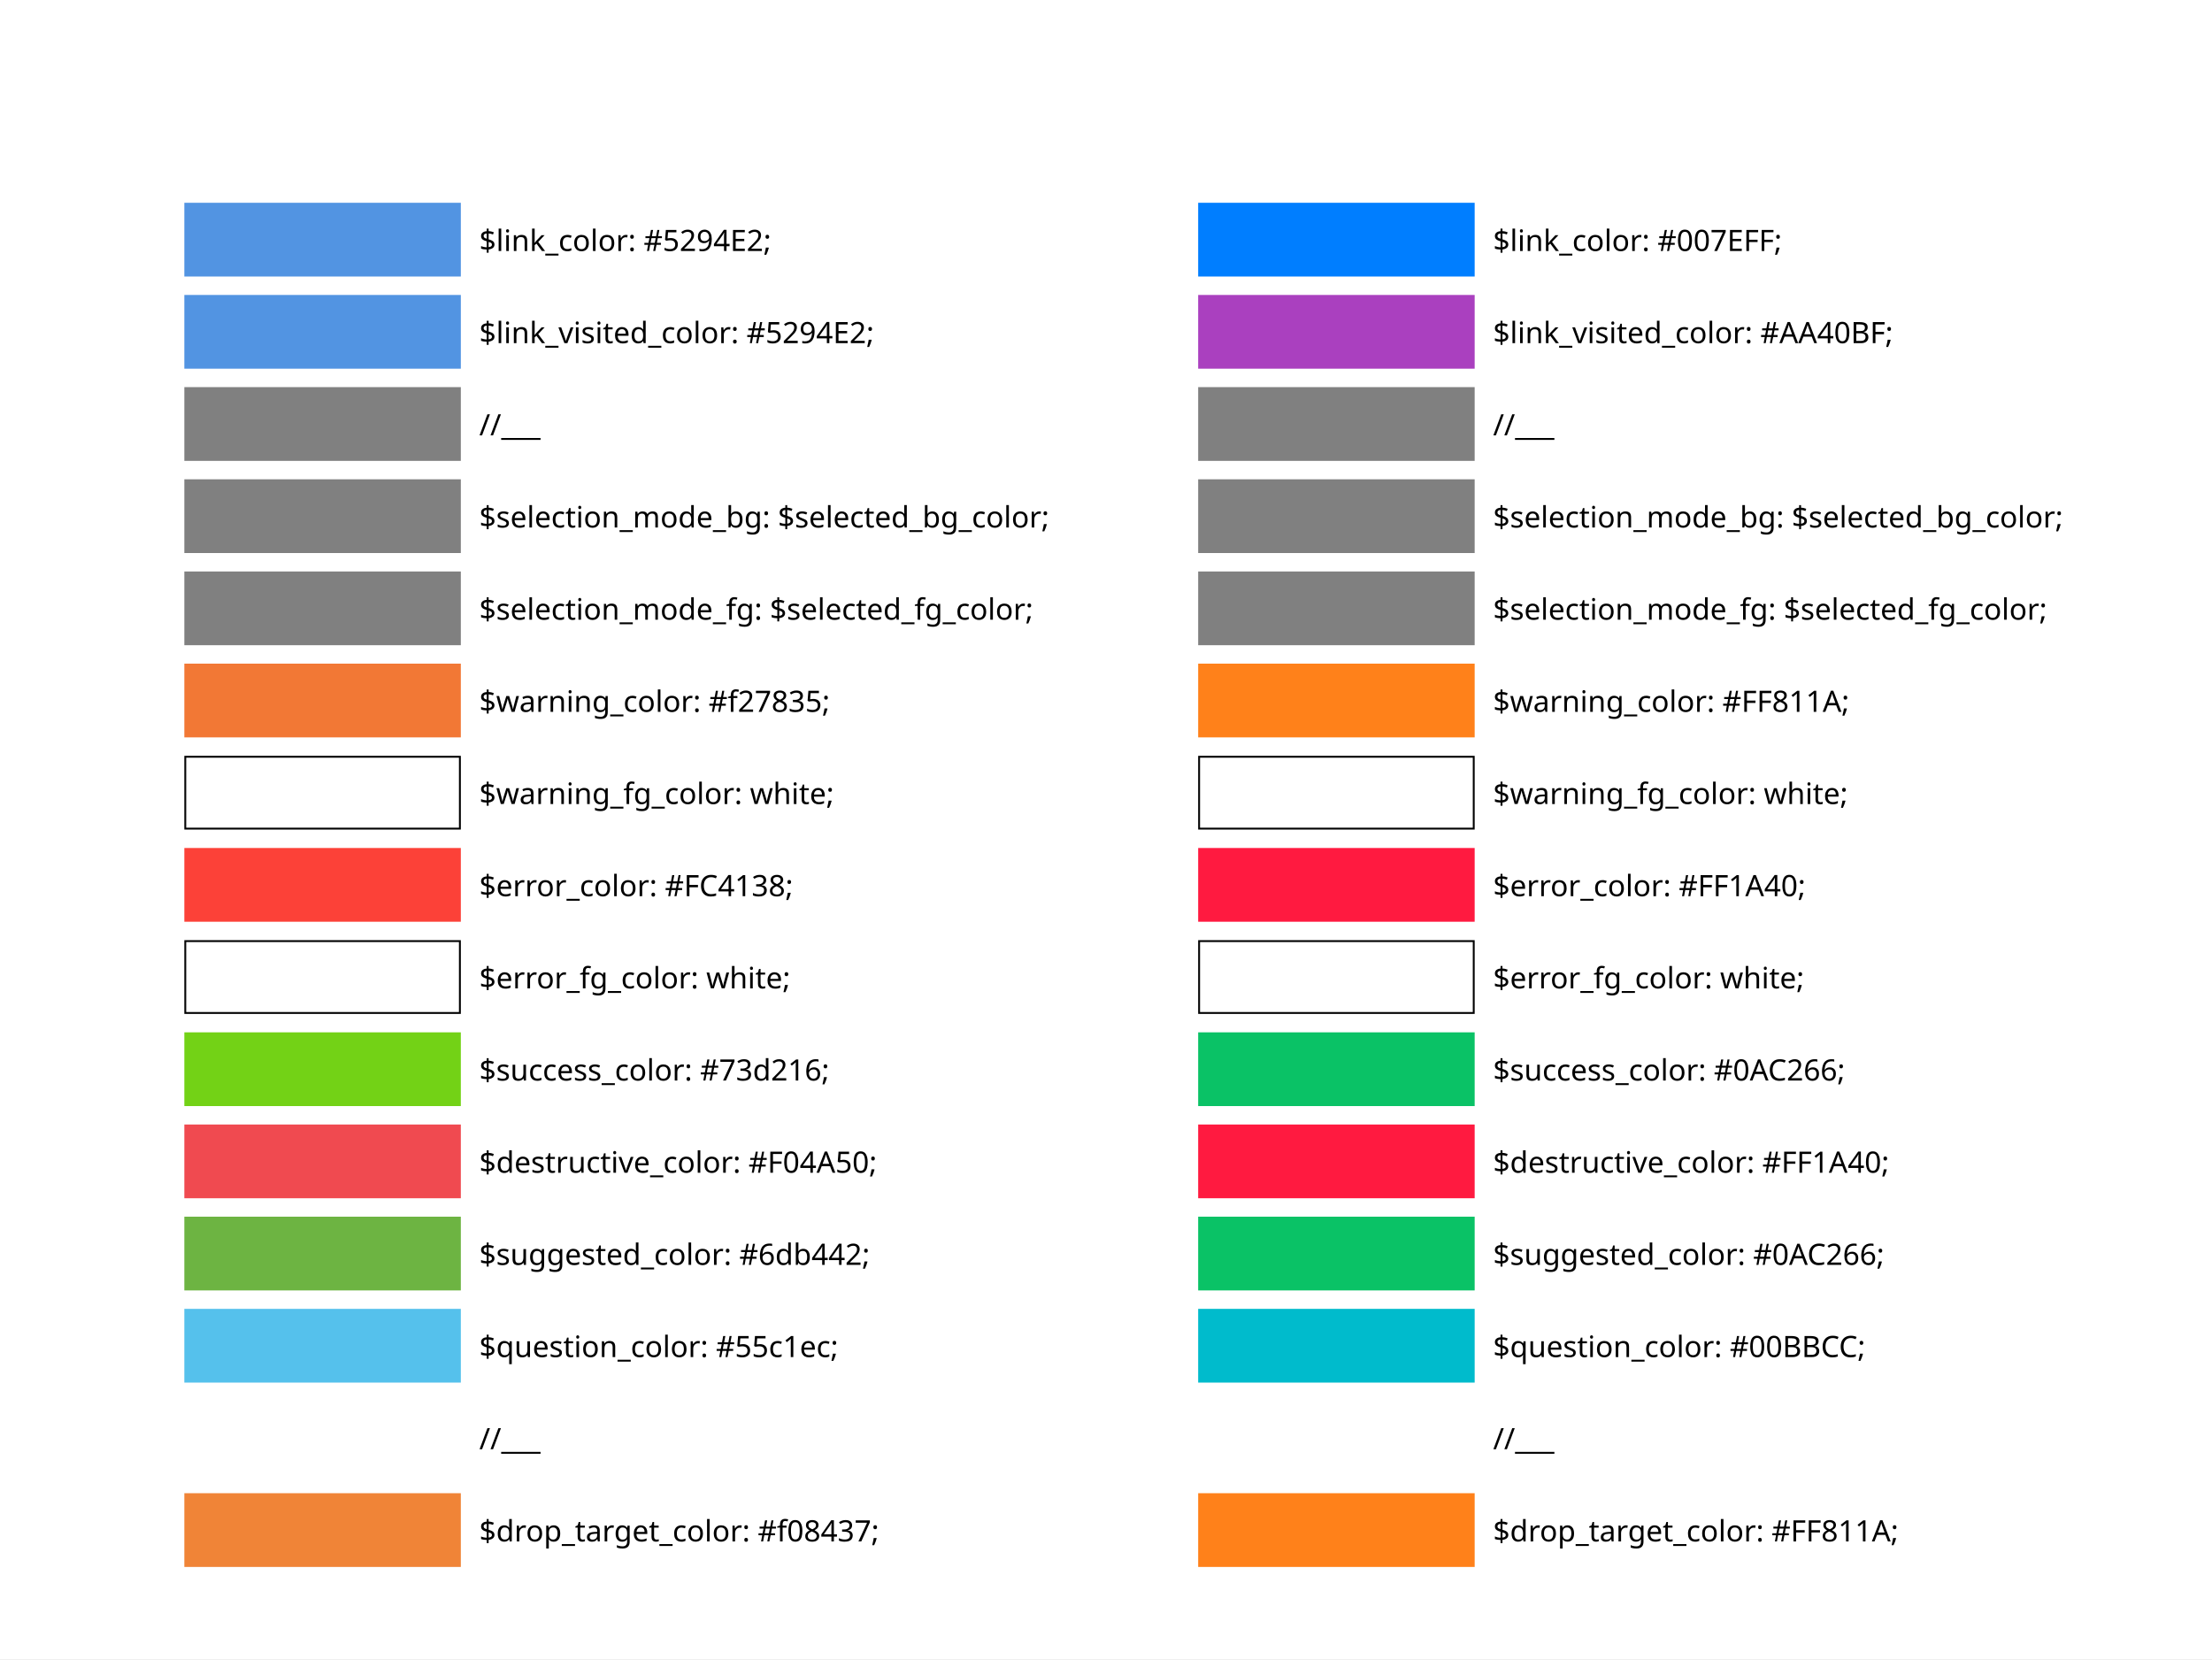
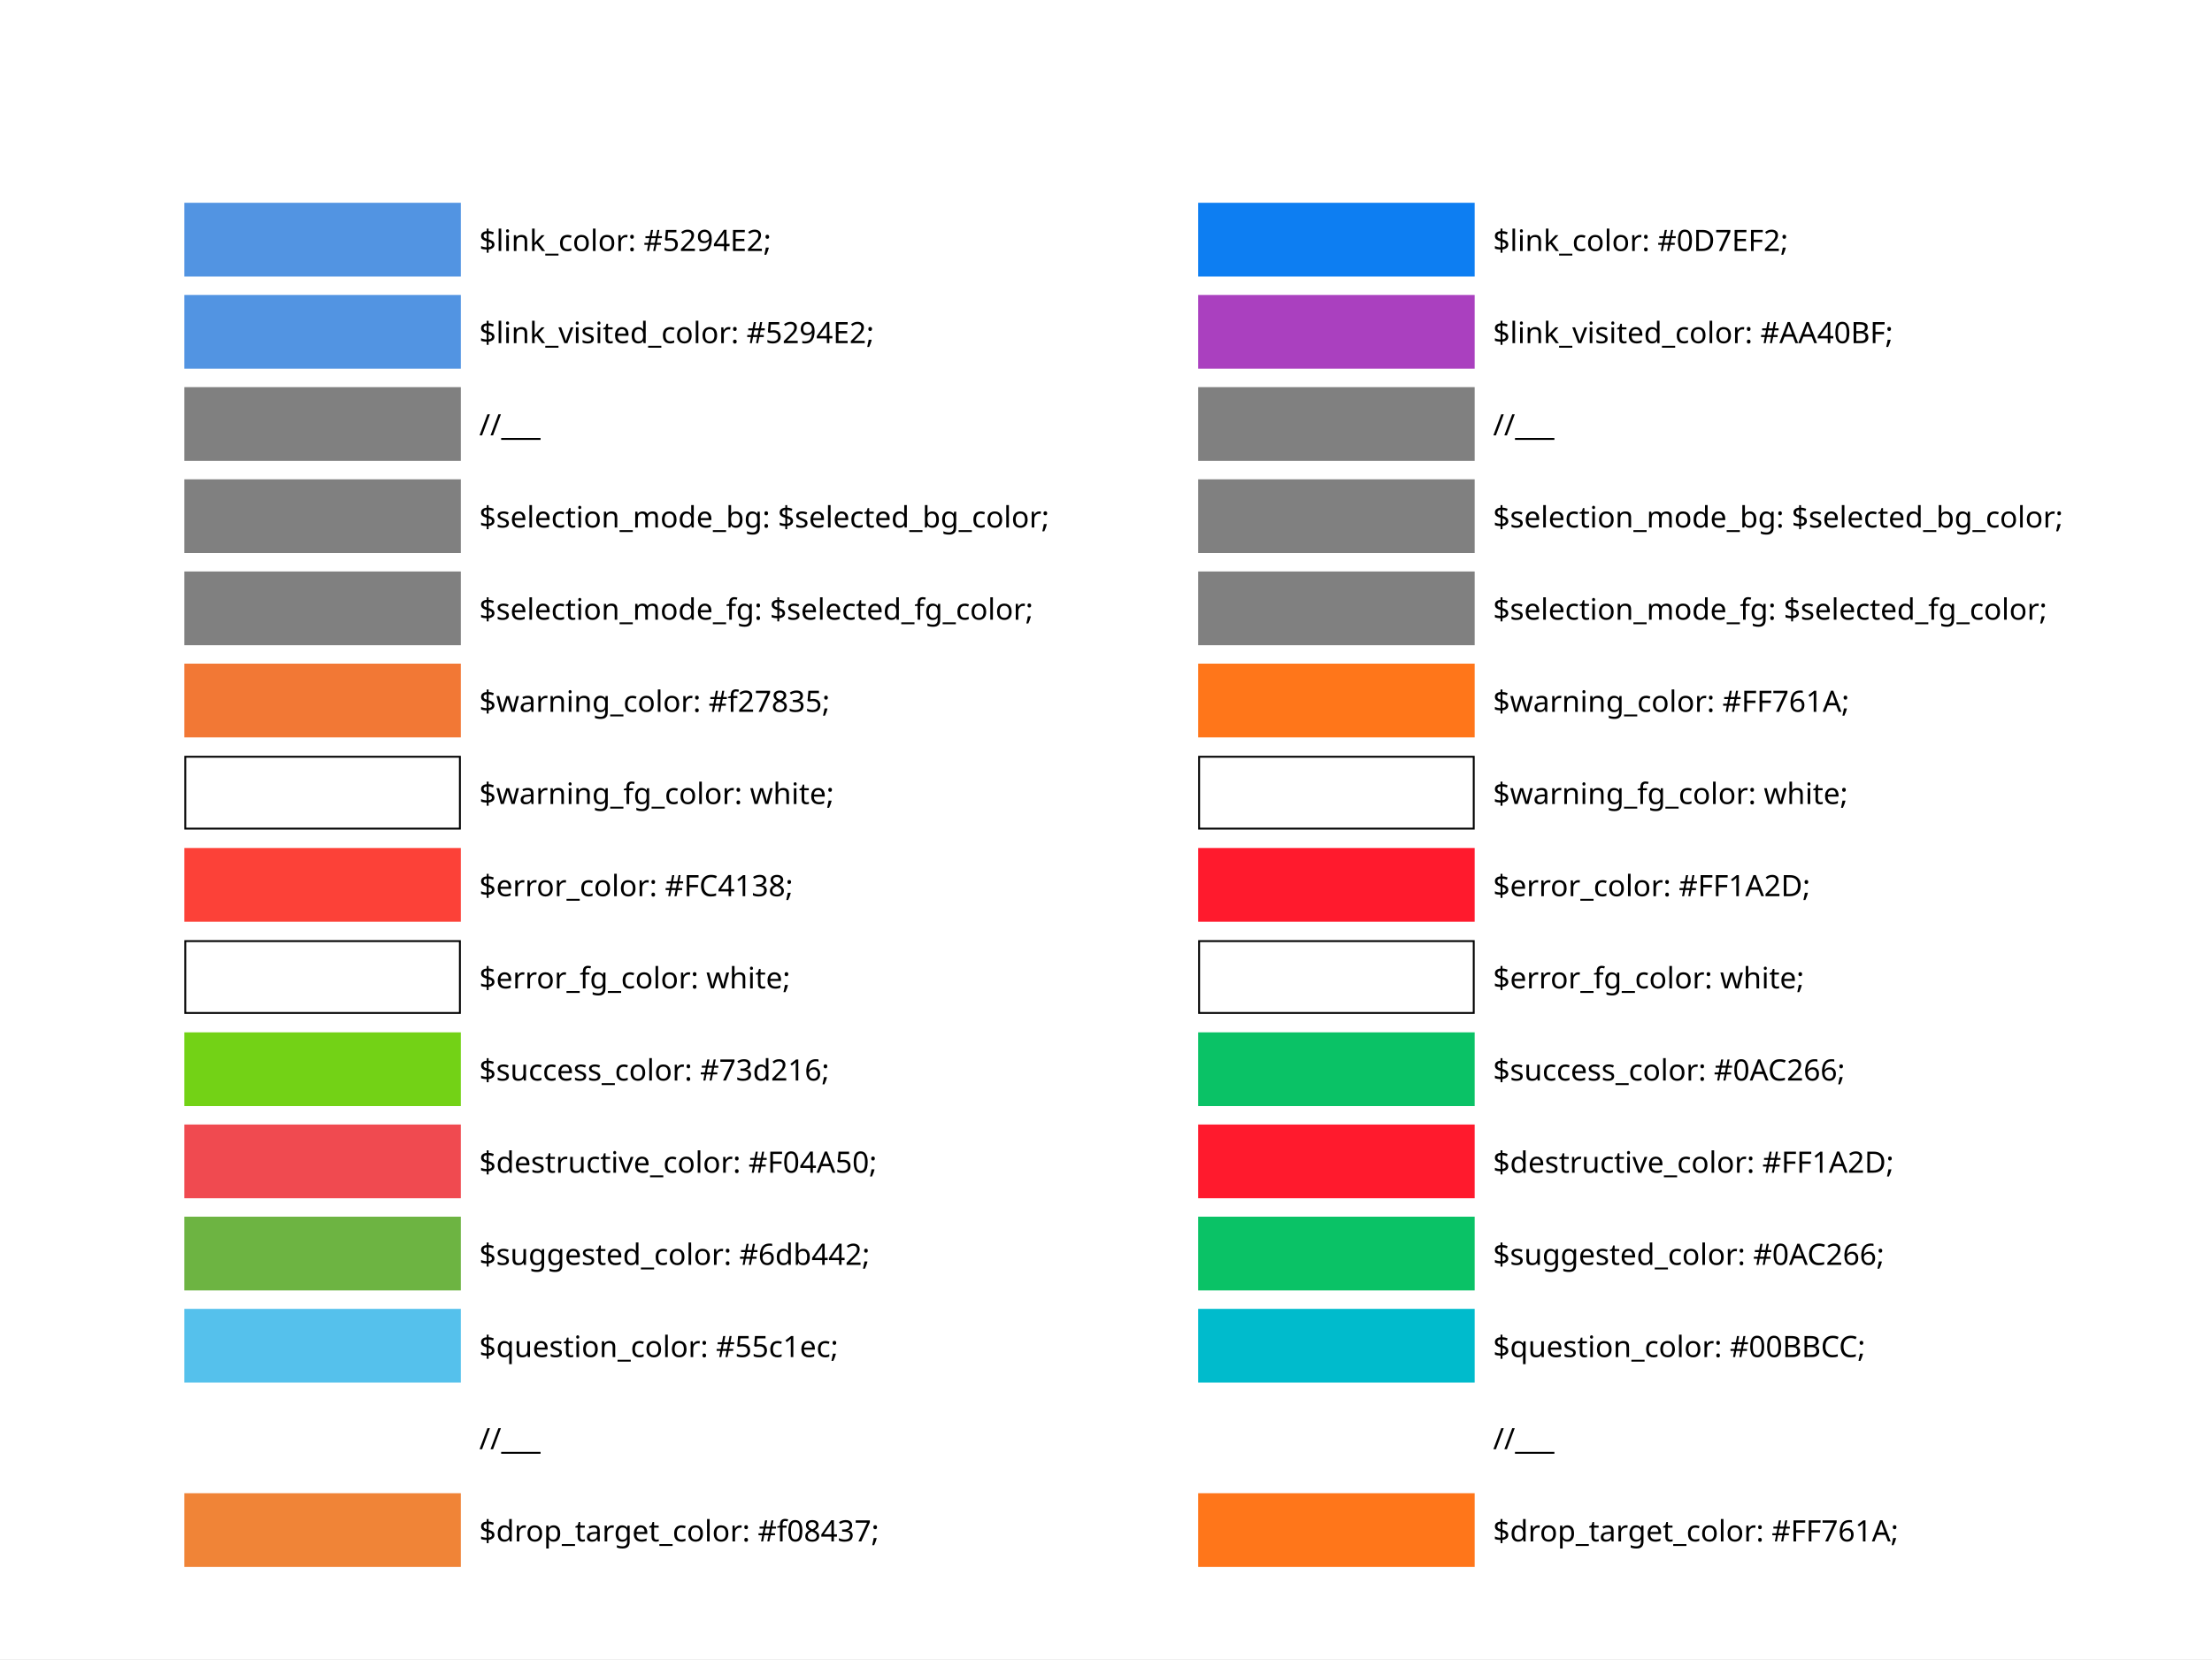
<svg xmlns="http://www.w3.org/2000/svg" id="svg8" version="1.1" viewBox="0 0 1200 900" height="900" width="1200">
  <defs id="defs2" />
  <g transform="translate(0,38.20002)" id="layer1">
    <rect rx="1.5995795e-15" y="-38.2" x="0" height="900" width="1200" id="rect876" style="fill:#ffffff;fill-opacity:1;stroke:none;stroke-width:4.948;stroke-miterlimit:4;stroke-dasharray:none;stroke-opacity:1" />
    <text id="text9" y="97.956" x="260" style="font-style:normal;font-weight:normal;font-size:16px;line-height:2;font-family:sans-serif;letter-spacing:0px;word-spacing:0px;fill:#000000;fill-opacity:1;stroke:none" xml:space="preserve">
      <tspan style="line-height:50px" y="97.956" x="260" id="tspan7">$link_color: #5294E2;</tspan>
      <tspan style="line-height:50px" id="tspan11" y="147.956" x="260">$link_visited_color: #5294E2;</tspan>
      <tspan style="line-height:50px" id="tspan13" y="197.956" x="260">//___</tspan>
      <tspan style="line-height:50px" id="tspan15" y="247.956" x="260">$selection_mode_bg: $selected_bg_color;</tspan>
      <tspan style="line-height:50px" id="tspan17" y="297.956" x="260">$selection_mode_fg: $selected_fg_color;</tspan>
      <tspan style="line-height:50px" id="tspan19" y="347.956" x="260">$warning_color: #f27835;</tspan>
      <tspan style="line-height:50px" id="tspan21" y="397.956" x="260">$warning_fg_color: white;</tspan>
      <tspan style="line-height:50px" id="tspan23" y="447.956" x="260">$error_color: #FC4138;</tspan>
      <tspan style="line-height:50px" id="tspan25" y="497.956" x="260">$error_fg_color: white;</tspan>
      <tspan style="line-height:50px" id="tspan27" y="547.956" x="260">$success_color: #73d216;</tspan>
      <tspan style="line-height:50px" id="tspan29" y="597.956" x="260">$destructive_color: #F04A50;</tspan>
      <tspan style="line-height:50px" id="tspan31" y="647.956" x="260">$suggested_color: #6db442;</tspan>
      <tspan style="line-height:50px" id="tspan33" y="697.956" x="260">$question_color: #55c1ec;</tspan>
      <tspan id="tspan1000" style="line-height:50px" y="747.956" x="260">//___</tspan>
      <tspan id="tspan1002" style="line-height:50px" y="797.956" x="260">$drop_target_color: #f08437;</tspan>
    </text>
    <rect y="671.8" x="100" height="40" width="150" id="rect35" style="fill:#55c1ec;fill-opacity:1;stroke-width:0.829" />
    <rect style="fill:#6db442;fill-opacity:1;stroke-width:0.829" id="use892" width="150" height="40" x="100" y="621.8" />
    <rect style="fill:#f04a50;fill-opacity:1;stroke-width:0.829" id="use894" width="150" height="40" x="100" y="571.8" />
    <rect style="fill:#73d216;fill-opacity:1;stroke-width:0.829" id="use896" width="150" height="40" x="100" y="521.8" />
    <rect style="fill:#ffffff;fill-opacity:1;stroke:#000000;stroke-width:1.015;stroke-miterlimit:4;stroke-dasharray:none;stroke-opacity:1" id="use898" width="148.985" height="38.985" x="100.508" y="472.308" />
    <rect style="fill:#fc4138;fill-opacity:1;stroke-width:0.829" id="use900" width="150" height="40" x="100" y="421.8" />
    <rect style="fill:#ffffff;fill-opacity:1;stroke:#000000;stroke-width:1.015;stroke-miterlimit:4;stroke-dasharray:none;stroke-opacity:1" id="use902" width="148.985" height="38.985" x="100.508" y="372.308" />
    <rect style="fill:#f27835;fill-opacity:1;stroke-width:0.829" id="use904" width="150" height="40" x="100" y="321.8" />
    <rect style="fill:#808080;fill-opacity:1;stroke-width:0.829" id="use906" width="150" height="40" x="100" y="271.8" />
    <rect style="fill:#808080;fill-opacity:1;stroke-width:0.829" id="use908" width="150" height="40" x="100" y="221.8" />
    <rect style="fill:#808080;fill-opacity:1;stroke-width:0.829" id="use910" width="150" height="40" x="100" y="171.8" />
    <rect style="fill:#5294e2;fill-opacity:1;stroke-width:0.829" id="use912" width="150" height="40" x="100" y="121.8" />
    <rect y="71.8" x="100" height="40" width="150" id="rect936" style="fill:#5294e2;fill-opacity:1;stroke-width:0.829" />
    <text xml:space="preserve" style="font-style:normal;font-weight:normal;font-size:16px;line-height:2;font-family:sans-serif;letter-spacing:0px;word-spacing:0px;fill:#000000;fill-opacity:1;stroke:none" x="810" y="97.956" id="text964">
-       <tspan id="tspan938" x="810" y="97.956" style="line-height:50px">$link_color: #007EFF;</tspan>
+       <tspan id="tspan938" x="810" y="97.956" style="line-height:50px">$link_color: #0D7EF2;</tspan>
      <tspan x="810" y="147.956" id="tspan940" style="line-height:50px">$link_visited_color: #AA40BF;</tspan>
      <tspan x="810" y="197.956" id="tspan942" style="line-height:50px">//___</tspan>
      <tspan x="810" y="247.956" id="tspan944" style="line-height:50px">$selection_mode_bg: $selected_bg_color;</tspan>
      <tspan x="810" y="297.956" id="tspan946" style="line-height:50px">$selection_mode_fg: $selected_fg_color;</tspan>
-       <tspan x="810" y="347.956" id="tspan948" style="line-height:50px">$warning_color: #FF811A;</tspan>
+       <tspan x="810" y="347.956" id="tspan948" style="line-height:50px">$warning_color: #FF761A;</tspan>
      <tspan x="810" y="397.956" id="tspan950" style="line-height:50px">$warning_fg_color: white;</tspan>
-       <tspan x="810" y="447.956" id="tspan952" style="line-height:50px">$error_color: #FF1A40;</tspan>
+       <tspan x="810" y="447.956" id="tspan952" style="line-height:50px">$error_color: #FF1A2D;</tspan>
      <tspan x="810" y="497.956" id="tspan954" style="line-height:50px">$error_fg_color: white;</tspan>
      <tspan x="810" y="547.956" id="tspan956" style="line-height:50px">$success_color: #0AC266;</tspan>
-       <tspan x="810" y="597.956" id="tspan958" style="line-height:50px">$destructive_color: #FF1A40;</tspan>
+       <tspan x="810" y="597.956" id="tspan958" style="line-height:50px">$destructive_color: #FF1A2D;</tspan>
      <tspan x="810" y="647.956" id="tspan960" style="line-height:50px">$suggested_color: #0AC266;</tspan>
      <tspan x="810" y="697.956" id="tspan962" style="line-height:50px">$question_color: #00BBCC;</tspan>
      <tspan id="tspan1004" x="810" y="747.956" style="line-height:50px">//___</tspan>
-       <tspan id="tspan1006" x="810" y="797.956" style="line-height:50px">$drop_target_color: #FF811A;</tspan>
+       <tspan id="tspan1006" x="810" y="797.956" style="line-height:50px">$drop_target_color: #FF761A;</tspan>
    </text>
    <rect style="fill:#00bbcc;fill-opacity:1;stroke-width:0.829" id="rect966" width="150" height="40" x="650" y="671.8" />
    <rect y="621.8" x="650" height="40" width="150" id="rect968" style="fill:#0ac266;fill-opacity:1;stroke-width:0.829" />
-     <rect y="571.8" x="650" height="40" width="150" id="rect970" style="fill:#ff1a40;fill-opacity:1;stroke-width:0.829" />
+     <rect y="571.8" x="650" height="40" width="150" id="rect970" style="fill:#ff1a2d;fill-opacity:1;stroke-width:0.829" />
    <rect y="521.8" x="650" height="40" width="150" id="rect972" style="fill:#0ac266;fill-opacity:1;stroke-width:0.829" />
    <rect y="472.308" x="650.508" height="38.985" width="148.985" id="rect974" style="fill:#ffffff;fill-opacity:1;stroke:#000000;stroke-width:1.015;stroke-miterlimit:4;stroke-dasharray:none;stroke-opacity:1" />
-     <rect y="421.8" x="650" height="40" width="150" id="rect976" style="fill:#ff1a40;fill-opacity:1;stroke-width:0.829" />
+     <rect y="421.8" x="650" height="40" width="150" id="rect976" style="fill:#ff1a2d;fill-opacity:1;stroke-width:0.829" />
    <rect y="372.308" x="650.508" height="38.985" width="148.985" id="rect978" style="fill:#ffffff;fill-opacity:1;stroke:#000000;stroke-width:1.015;stroke-miterlimit:4;stroke-dasharray:none;stroke-opacity:1" />
-     <rect y="321.8" x="650" height="40" width="150" id="rect980" style="fill:#ff811a;fill-opacity:1;stroke-width:0.829" />
+     <rect y="321.8" x="650" height="40" width="150" id="rect980" style="fill:#ff761a;fill-opacity:1;stroke-width:0.829" />
    <rect y="271.8" x="650" height="40" width="150" id="rect982" style="fill:#808080;fill-opacity:1;stroke-width:0.829" />
    <rect y="221.8" x="650" height="40" width="150" id="rect984" style="fill:#808080;fill-opacity:1;stroke-width:0.829" />
    <rect y="171.8" x="650" height="40" width="150" id="rect986" style="fill:#808080;fill-opacity:1;stroke-width:0.829" />
    <rect y="121.8" x="650" height="40" width="150" id="rect988" style="fill:#aa40bf;fill-opacity:1;stroke-width:0.829" />
-     <rect style="fill:#007eff;fill-opacity:1;stroke-width:0.829" id="rect990" width="150" height="40" x="650" y="71.8" />
+     <rect style="fill:#0d7ef2;fill-opacity:1;stroke-width:0.829" id="rect990" width="150" height="40" x="650" y="71.8" />
    <rect style="fill:#f08437;fill-opacity:1;stroke-width:0.829" id="rect1008" width="150" height="40" x="100" y="771.8" />
-     <rect y="771.8" x="650" height="40" width="150" id="rect1010" style="fill:#ff811a;fill-opacity:1;stroke-width:0.829" />
+     <rect y="771.8" x="650" height="40" width="150" id="rect1010" style="fill:#ff761a;fill-opacity:1;stroke-width:0.829" />
  </g>
</svg>
